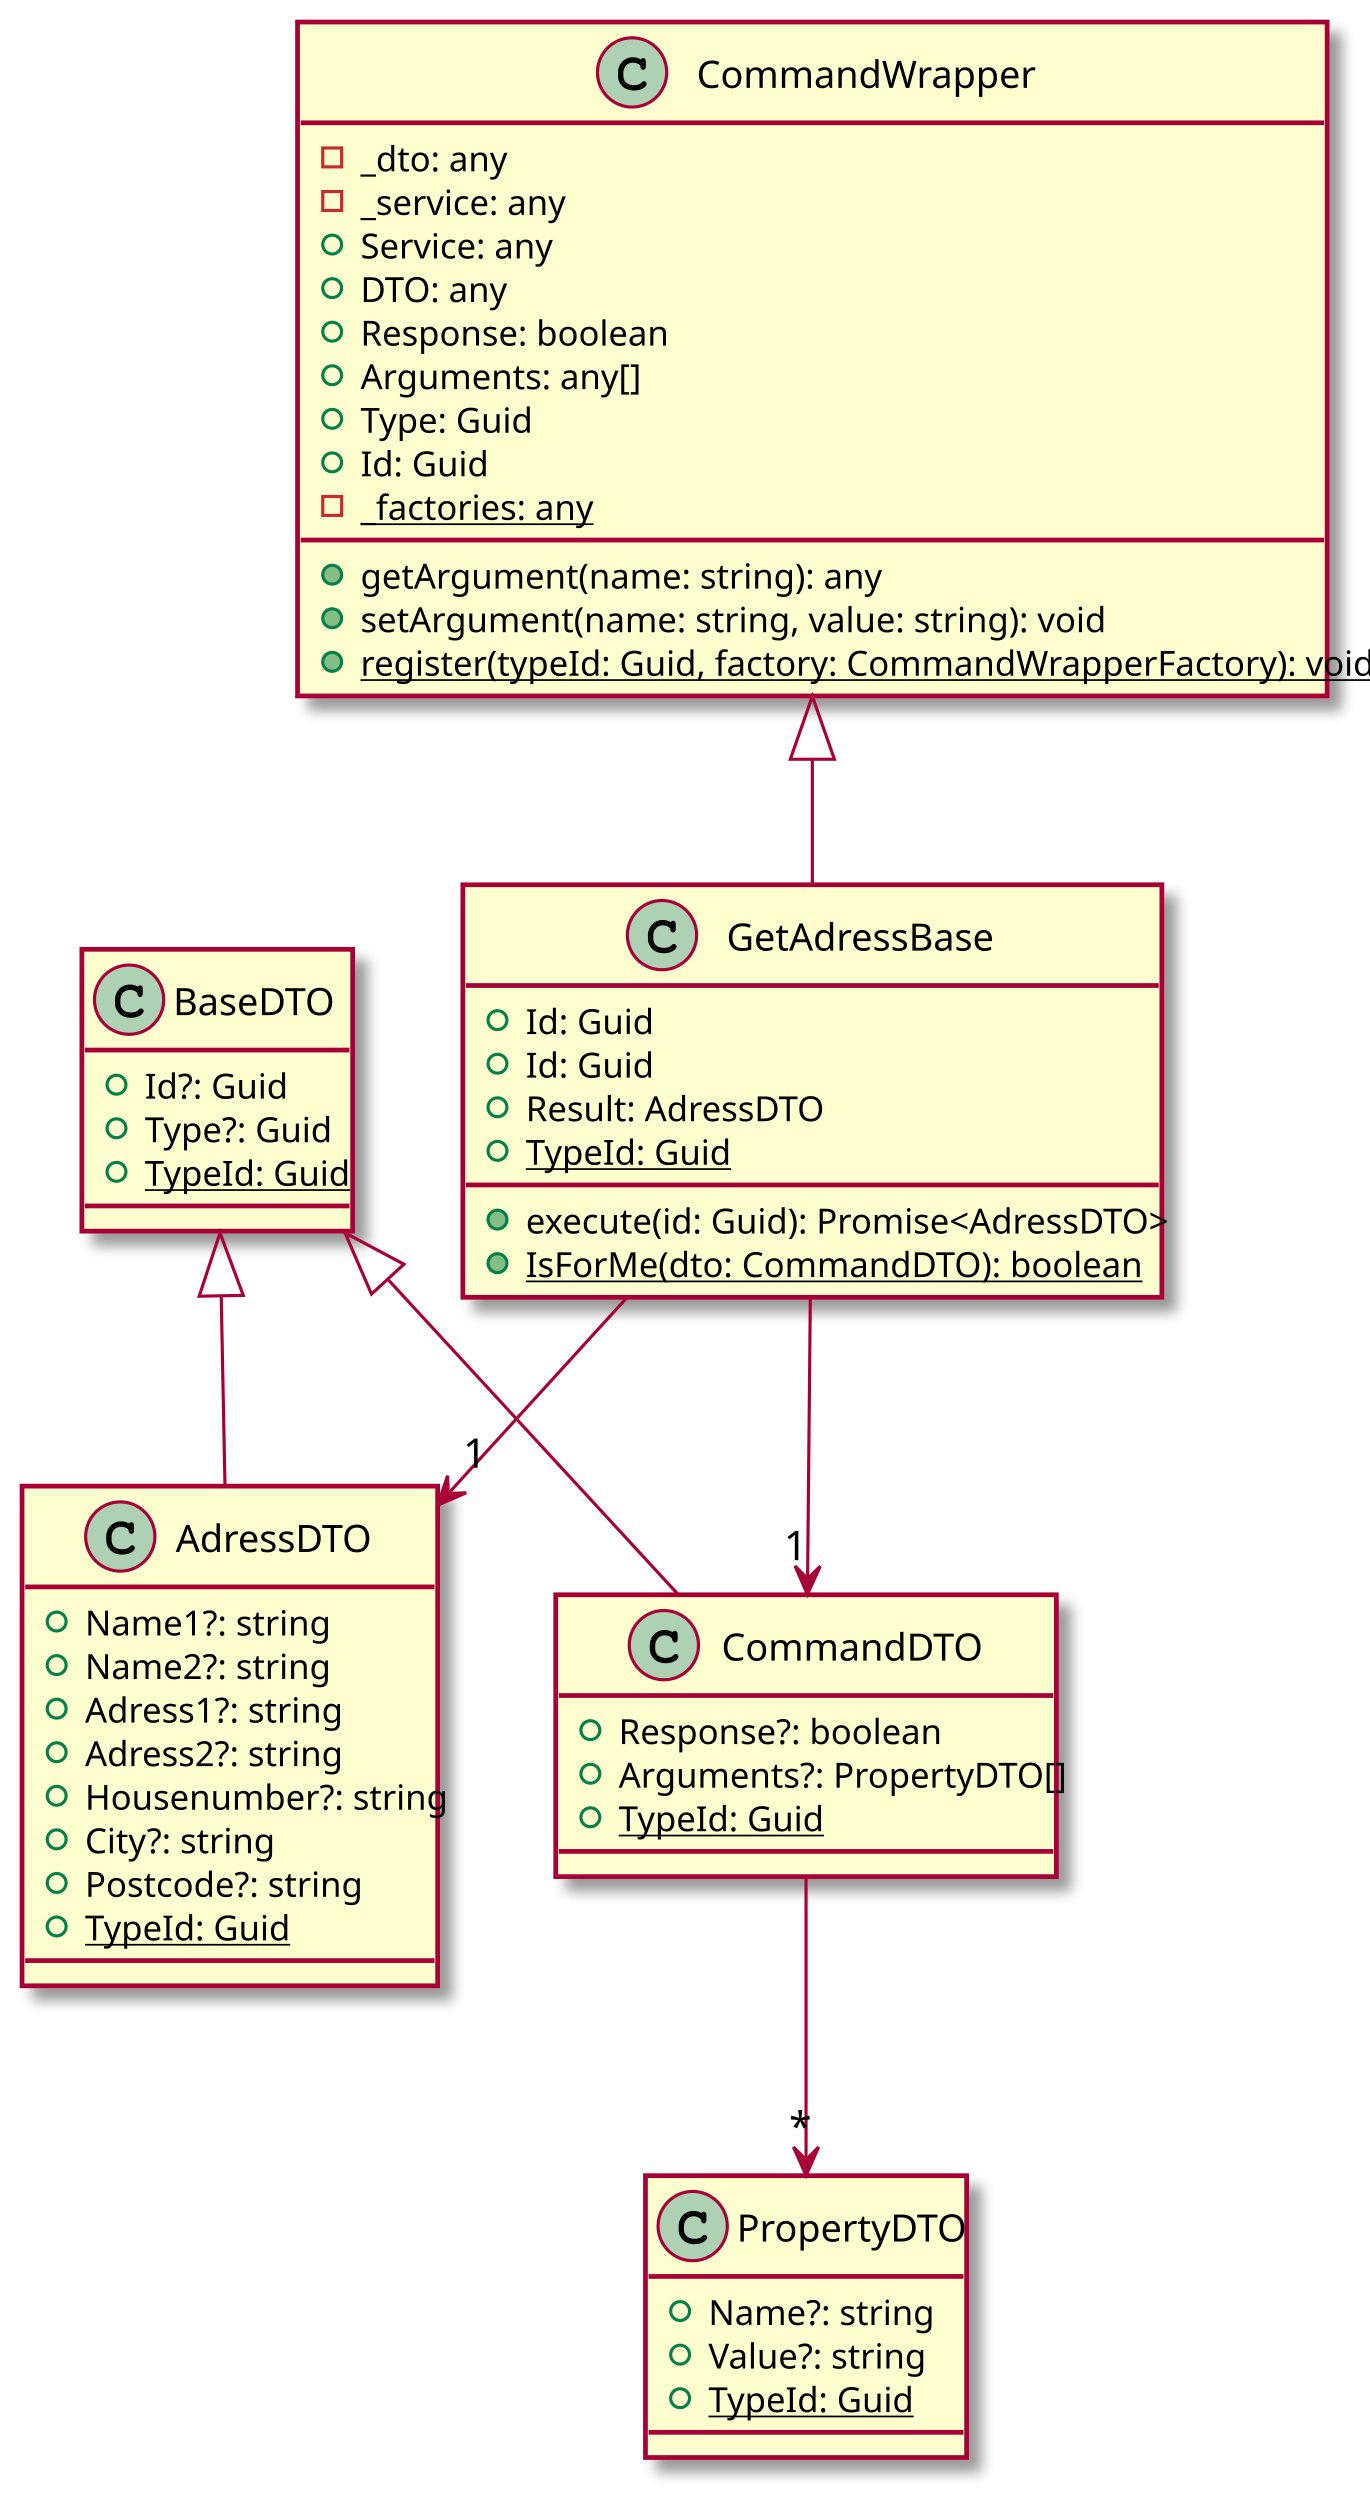
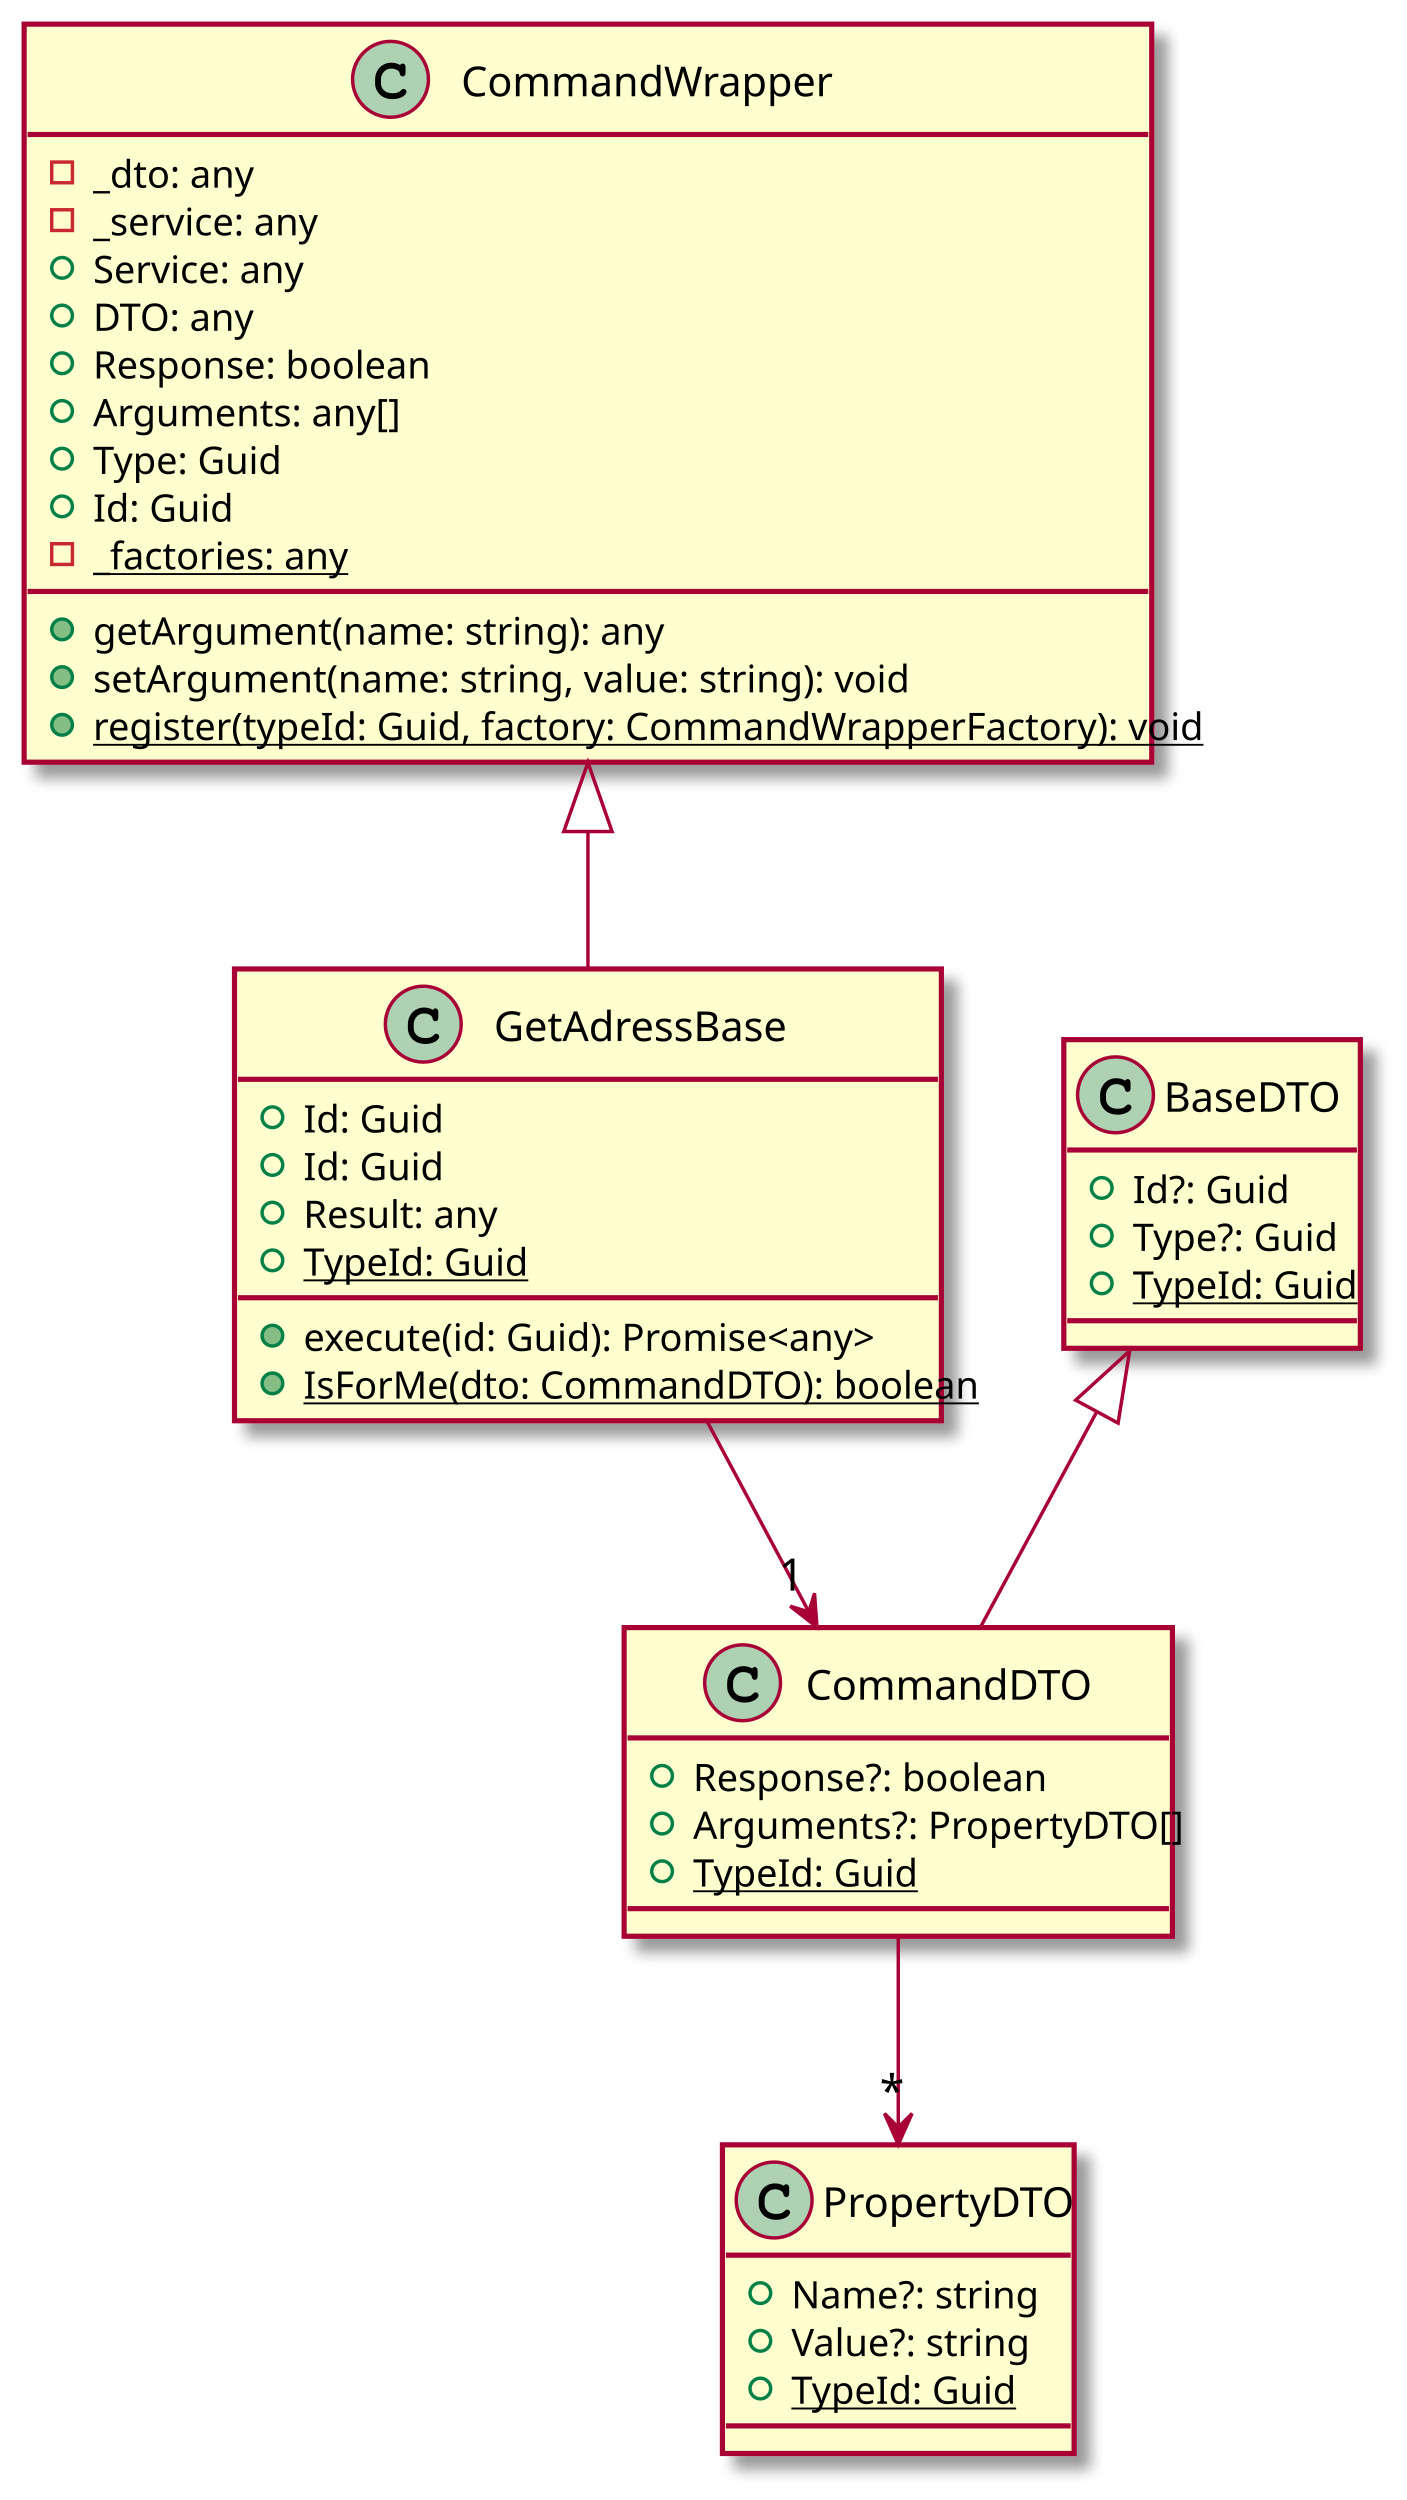
- <svg xmlns="http://www.w3.org/2000/svg" contentScriptType="application/ecmascript" contentStyleType="text/css" height="794px" preserveAspectRatio="none" style="width:435px;height:794px;background:#FFFFFF;" version="1.1" viewBox="0 0 435 794" width="435px" zoomAndPan="magnify">
+ <svg xmlns="http://www.w3.org/2000/svg" contentScriptType="application/ecmascript" contentStyleType="text/css" height="725px" preserveAspectRatio="none" style="width:408px;height:725px;background:#FFFFFF;" version="1.1" viewBox="0 0 408 725" width="408px" zoomAndPan="magnify">
  <defs>
-     <filter height="300%" id="fr0xad8qmk3bs" width="300%" x="-1" y="-1">
+     <filter height="300%" id="f2s2omlsx6vu9" width="300%" x="-1" y="-1">
      <feGaussianBlur result="blurOut" stdDeviation="2.0" />
      <feColorMatrix in="blurOut" result="blurOut2" type="matrix" values="0 0 0 0 0 0 0 0 0 0 0 0 0 0 0 0 0 0 .4 0" />
      <feOffset dx="4.0" dy="4.0" in="blurOut2" result="blurOut3" />
      <feBlend in="SourceGraphic" in2="blurOut3" mode="normal" />
    </filter>
  </defs>
  <g>
-     <rect codeLine="1" fill="#FEFECE" filter="url(#fr0xad8qmk3bs)" height="89.508" id="BaseDTO" style="stroke:#A80036;stroke-width:1.5;" width="86" x="26" y="301.5" />
-     <ellipse cx="41" cy="317.5" fill="#ADD1B2" rx="11" ry="11" style="stroke:#A80036;stroke-width:1.0;" />
-     <path d="M43.766,313.375 Q43.922,313.156 44.109,313.047 Q44.297,312.938 44.516,312.938 Q44.891,312.938 45.125,313.195 Q45.359,313.453 45.359,314.062 L45.359,315.516 Q45.359,316.125 45.125,316.391 Q44.891,316.656 44.516,316.656 Q44.172,316.656 43.969,316.453 Q43.766,316.266 43.656,315.75 Q43.609,315.391 43.422,315.203 Q43.094,314.828 42.484,314.609 Q41.875,314.391 41.25,314.391 Q40.484,314.391 39.852,314.719 Q39.219,315.047 38.727,315.797 Q38.234,316.547 38.234,317.578 L38.234,318.672 Q38.234,319.906 39.125,320.727 Q40.016,321.547 41.609,321.547 Q42.547,321.547 43.203,321.297 Q43.594,321.141 44.016,320.703 Q44.281,320.438 44.43,320.359 Q44.578,320.281 44.781,320.281 Q45.109,320.281 45.367,320.539 Q45.625,320.797 45.625,321.141 Q45.625,321.484 45.281,321.891 Q44.781,322.469 43.984,322.797 Q42.906,323.25 41.609,323.25 Q40.094,323.25 38.891,322.625 Q37.906,322.125 37.219,321.055 Q36.531,319.984 36.531,318.703 L36.531,317.547 Q36.531,316.219 37.148,315.07 Q37.766,313.922 38.859,313.305 Q39.953,312.688 41.188,312.688 Q41.922,312.688 42.57,312.852 Q43.219,313.016 43.766,313.375 Z " fill="#000000" />
-     <text fill="#000000" font-family="sans-serif" font-size="12" lengthAdjust="spacing" textLength="54" x="55" y="322.41">BaseDTO</text>
-     <line style="stroke:#A80036;stroke-width:1.5;" x1="27" x2="111" y1="333.5" y2="333.5" />
-     <ellipse cx="37" cy="344.5" rx="3" ry="3" style="stroke:#038048;stroke-width:1.0;fill:none;" />
-     <text fill="#000000" font-family="sans-serif" font-size="11" lengthAdjust="spacing" textLength="42" x="46" y="348.919">Id?: Guid</text>
-     <ellipse cx="37" cy="358.336" rx="3" ry="3" style="stroke:#038048;stroke-width:1.0;fill:none;" />
-     <text fill="#000000" font-family="sans-serif" font-size="11" lengthAdjust="spacing" textLength="58" x="46" y="362.755">Type?: Guid</text>
-     <ellipse cx="37" cy="372.172" rx="3" ry="3" style="stroke:#038048;stroke-width:1.0;fill:none;" />
-     <text fill="#000000" font-family="sans-serif" font-size="11" lengthAdjust="spacing" text-decoration="underline" textLength="60" x="46" y="376.591">TypeId: Guid</text>
-     <line style="stroke:#A80036;stroke-width:1.5;" x1="27" x2="111" y1="383.008" y2="383.008" />
-     <rect codeLine="6" fill="#FEFECE" filter="url(#fr0xad8qmk3bs)" height="158.688" id="AdressDTO" style="stroke:#A80036;stroke-width:1.5;" width="132" x="7" y="472" />
-     <ellipse cx="38.2" cy="488" fill="#ADD1B2" rx="11" ry="11" style="stroke:#A80036;stroke-width:1.0;" />
-     <path d="M40.966,483.875 Q41.122,483.656 41.309,483.547 Q41.497,483.438 41.716,483.438 Q42.091,483.438 42.325,483.695 Q42.559,483.953 42.559,484.562 L42.559,486.016 Q42.559,486.625 42.325,486.891 Q42.091,487.156 41.716,487.156 Q41.372,487.156 41.169,486.953 Q40.966,486.766 40.856,486.25 Q40.809,485.891 40.622,485.703 Q40.294,485.328 39.684,485.109 Q39.075,484.891 38.45,484.891 Q37.684,484.891 37.052,485.219 Q36.419,485.547 35.927,486.297 Q35.434,487.047 35.434,488.078 L35.434,489.172 Q35.434,490.406 36.325,491.227 Q37.216,492.047 38.809,492.047 Q39.747,492.047 40.403,491.797 Q40.794,491.641 41.216,491.203 Q41.481,490.938 41.63,490.859 Q41.778,490.781 41.981,490.781 Q42.309,490.781 42.567,491.039 Q42.825,491.297 42.825,491.641 Q42.825,491.984 42.481,492.391 Q41.981,492.969 41.184,493.297 Q40.106,493.75 38.809,493.75 Q37.294,493.75 36.091,493.125 Q35.106,492.625 34.419,491.555 Q33.731,490.484 33.731,489.203 L33.731,488.047 Q33.731,486.719 34.348,485.57 Q34.966,484.422 36.059,483.805 Q37.153,483.188 38.388,483.188 Q39.122,483.188 39.77,483.352 Q40.419,483.516 40.966,483.875 Z " fill="#000000" />
-     <text fill="#000000" font-family="sans-serif" font-size="12" lengthAdjust="spacing" textLength="64" x="55.8" y="492.91">AdressDTO</text>
-     <line style="stroke:#A80036;stroke-width:1.5;" x1="8" x2="138" y1="504" y2="504" />
-     <ellipse cx="18" cy="515" rx="3" ry="3" style="stroke:#038048;stroke-width:1.0;fill:none;" />
-     <text fill="#000000" font-family="sans-serif" font-size="11" lengthAdjust="spacing" textLength="72" x="27" y="519.419">Name1?: string</text>
-     <ellipse cx="18" cy="528.836" rx="3" ry="3" style="stroke:#038048;stroke-width:1.0;fill:none;" />
-     <text fill="#000000" font-family="sans-serif" font-size="11" lengthAdjust="spacing" textLength="72" x="27" y="533.255">Name2?: string</text>
-     <ellipse cx="18" cy="542.672" rx="3" ry="3" style="stroke:#038048;stroke-width:1.0;fill:none;" />
-     <text fill="#000000" font-family="sans-serif" font-size="11" lengthAdjust="spacing" textLength="81" x="27" y="547.091">Adress1?: string</text>
-     <ellipse cx="18" cy="556.508" rx="3" ry="3" style="stroke:#038048;stroke-width:1.0;fill:none;" />
-     <text fill="#000000" font-family="sans-serif" font-size="11" lengthAdjust="spacing" textLength="81" x="27" y="560.927">Adress2?: string</text>
-     <ellipse cx="18" cy="570.344" rx="3" ry="3" style="stroke:#038048;stroke-width:1.0;fill:none;" />
-     <text fill="#000000" font-family="sans-serif" font-size="11" lengthAdjust="spacing" textLength="106" x="27" y="574.763">Housenumber?: string</text>
-     <ellipse cx="18" cy="584.18" rx="3" ry="3" style="stroke:#038048;stroke-width:1.0;fill:none;" />
-     <text fill="#000000" font-family="sans-serif" font-size="11" lengthAdjust="spacing" textLength="57" x="27" y="588.599">City?: string</text>
-     <ellipse cx="18" cy="598.016" rx="3" ry="3" style="stroke:#038048;stroke-width:1.0;fill:none;" />
-     <text fill="#000000" font-family="sans-serif" font-size="11" lengthAdjust="spacing" textLength="84" x="27" y="602.435">Postcode?: string</text>
-     <ellipse cx="18" cy="611.852" rx="3" ry="3" style="stroke:#038048;stroke-width:1.0;fill:none;" />
-     <text fill="#000000" font-family="sans-serif" font-size="11" lengthAdjust="spacing" text-decoration="underline" textLength="60" x="27" y="616.27">TypeId: Guid</text>
-     <line style="stroke:#A80036;stroke-width:1.5;" x1="8" x2="138" y1="622.688" y2="622.688" />
-     <rect codeLine="16" fill="#FEFECE" filter="url(#fr0xad8qmk3bs)" height="214.031" id="CommandWrapper" style="stroke:#A80036;stroke-width:1.5;" width="327" x="94.5" y="7" />
-     <ellipse cx="200.75" cy="23" fill="#ADD1B2" rx="11" ry="11" style="stroke:#A80036;stroke-width:1.0;" />
-     <path d="M203.516,18.875 Q203.672,18.656 203.859,18.547 Q204.047,18.438 204.266,18.438 Q204.641,18.438 204.875,18.695 Q205.109,18.953 205.109,19.562 L205.109,21.016 Q205.109,21.625 204.875,21.891 Q204.641,22.156 204.266,22.156 Q203.922,22.156 203.719,21.953 Q203.516,21.766 203.406,21.25 Q203.359,20.891 203.172,20.703 Q202.844,20.328 202.234,20.109 Q201.625,19.891 201,19.891 Q200.234,19.891 199.602,20.219 Q198.969,20.547 198.477,21.297 Q197.984,22.047 197.984,23.078 L197.984,24.172 Q197.984,25.406 198.875,26.227 Q199.766,27.047 201.359,27.047 Q202.297,27.047 202.953,26.797 Q203.344,26.641 203.766,26.203 Q204.031,25.938 204.18,25.859 Q204.328,25.781 204.531,25.781 Q204.859,25.781 205.117,26.039 Q205.375,26.297 205.375,26.641 Q205.375,26.984 205.031,27.391 Q204.531,27.969 203.734,28.297 Q202.656,28.75 201.359,28.75 Q199.844,28.75 198.641,28.125 Q197.656,27.625 196.969,26.555 Q196.281,25.484 196.281,24.203 L196.281,23.047 Q196.281,21.719 196.898,20.57 Q197.516,19.422 198.609,18.805 Q199.703,18.188 200.938,18.188 Q201.672,18.188 202.32,18.352 Q202.969,18.516 203.516,18.875 Z " fill="#000000" />
-     <text fill="#000000" font-family="sans-serif" font-size="12" lengthAdjust="spacing" textLength="106" x="221.25" y="27.91">CommandWrapper</text>
-     <line style="stroke:#A80036;stroke-width:1.5;" x1="95.5" x2="420.5" y1="39" y2="39" />
-     <rect fill="none" height="6" style="stroke:#C82930;stroke-width:1.0;" width="6" x="102.5" y="47" />
-     <text fill="#000000" font-family="sans-serif" font-size="11" lengthAdjust="spacing" textLength="45" x="114.5" y="54.419">_dto: any</text>
-     <rect fill="none" height="6" style="stroke:#C82930;stroke-width:1.0;" width="6" x="102.5" y="60.836" />
-     <text fill="#000000" font-family="sans-serif" font-size="11" lengthAdjust="spacing" textLength="66" x="114.5" y="68.255">_service: any</text>
-     <ellipse cx="105.5" cy="77.672" rx="3" ry="3" style="stroke:#038048;stroke-width:1.0;fill:none;" />
-     <text fill="#000000" font-family="sans-serif" font-size="11" lengthAdjust="spacing" textLength="61" x="114.5" y="82.091">Service: any</text>
-     <ellipse cx="105.5" cy="91.508" rx="3" ry="3" style="stroke:#038048;stroke-width:1.0;fill:none;" />
-     <text fill="#000000" font-family="sans-serif" font-size="11" lengthAdjust="spacing" textLength="45" x="114.5" y="95.927">DTO: any</text>
-     <ellipse cx="105.5" cy="105.344" rx="3" ry="3" style="stroke:#038048;stroke-width:1.0;fill:none;" />
-     <text fill="#000000" font-family="sans-serif" font-size="11" lengthAdjust="spacing" textLength="93" x="114.5" y="109.763">Response: boolean</text>
-     <ellipse cx="105.5" cy="119.18" rx="3" ry="3" style="stroke:#038048;stroke-width:1.0;fill:none;" />
-     <text fill="#000000" font-family="sans-serif" font-size="11" lengthAdjust="spacing" textLength="83" x="114.5" y="123.599">Arguments: any[]</text>
-     <ellipse cx="105.5" cy="133.016" rx="3" ry="3" style="stroke:#038048;stroke-width:1.0;fill:none;" />
-     <text fill="#000000" font-family="sans-serif" font-size="11" lengthAdjust="spacing" textLength="52" x="114.5" y="137.435">Type: Guid</text>
-     <ellipse cx="105.5" cy="146.852" rx="3" ry="3" style="stroke:#038048;stroke-width:1.0;fill:none;" />
-     <text fill="#000000" font-family="sans-serif" font-size="11" lengthAdjust="spacing" textLength="36" x="114.5" y="151.27">Id: Guid</text>
-     <rect fill="none" height="6" style="stroke:#C82930;stroke-width:1.0;" width="6" x="102.5" y="157.688" />
-     <text fill="#000000" font-family="sans-serif" font-size="11" lengthAdjust="spacing" text-decoration="underline" textLength="73" x="114.5" y="165.106">_factories: any</text>
-     <line style="stroke:#A80036;stroke-width:1.5;" x1="95.5" x2="420.5" y1="171.523" y2="171.523" />
-     <ellipse cx="105.5" cy="182.523" fill="#84BE84" rx="3" ry="3" style="stroke:#038048;stroke-width:1.0;" />
-     <text fill="#000000" font-family="sans-serif" font-size="11" lengthAdjust="spacing" textLength="153" x="114.5" y="186.942">getArgument(name: string): any</text>
-     <ellipse cx="105.5" cy="196.359" fill="#84BE84" rx="3" ry="3" style="stroke:#038048;stroke-width:1.0;" />
-     <text fill="#000000" font-family="sans-serif" font-size="11" lengthAdjust="spacing" textLength="220" x="114.5" y="200.778">setArgument(name: string, value: string): void</text>
-     <ellipse cx="105.5" cy="210.195" fill="#84BE84" rx="3" ry="3" style="stroke:#038048;stroke-width:1.0;" />
-     <text fill="#000000" font-family="sans-serif" font-size="11" lengthAdjust="spacing" text-decoration="underline" textLength="301" x="114.5" y="214.614">register(typeId: Guid, factory: CommandWrapperFactory): void</text>
-     <rect codeLine="30" fill="#FEFECE" filter="url(#fr0xad8qmk3bs)" height="89.508" id="PropertyDTO" style="stroke:#A80036;stroke-width:1.5;" width="102" x="205" y="691" />
-     <ellipse cx="220" cy="707" fill="#ADD1B2" rx="11" ry="11" style="stroke:#A80036;stroke-width:1.0;" />
-     <path d="M222.766,702.875 Q222.922,702.656 223.109,702.547 Q223.297,702.438 223.516,702.438 Q223.891,702.438 224.125,702.695 Q224.359,702.953 224.359,703.562 L224.359,705.016 Q224.359,705.625 224.125,705.891 Q223.891,706.156 223.516,706.156 Q223.172,706.156 222.969,705.953 Q222.766,705.766 222.656,705.25 Q222.609,704.891 222.422,704.703 Q222.094,704.328 221.484,704.109 Q220.875,703.891 220.25,703.891 Q219.484,703.891 218.852,704.219 Q218.219,704.547 217.727,705.297 Q217.234,706.047 217.234,707.078 L217.234,708.172 Q217.234,709.406 218.125,710.227 Q219.016,711.047 220.609,711.047 Q221.547,711.047 222.203,710.797 Q222.594,710.641 223.016,710.203 Q223.281,709.938 223.43,709.859 Q223.578,709.781 223.781,709.781 Q224.109,709.781 224.367,710.039 Q224.625,710.297 224.625,710.641 Q224.625,710.984 224.281,711.391 Q223.781,711.969 222.984,712.297 Q221.906,712.75 220.609,712.75 Q219.094,712.75 217.891,712.125 Q216.906,711.625 216.219,710.555 Q215.531,709.484 215.531,708.203 L215.531,707.047 Q215.531,705.719 216.148,704.57 Q216.766,703.422 217.859,702.805 Q218.953,702.188 220.188,702.188 Q220.922,702.188 221.57,702.352 Q222.219,702.516 222.766,702.875 Z " fill="#000000" />
-     <text fill="#000000" font-family="sans-serif" font-size="12" lengthAdjust="spacing" textLength="70" x="234" y="711.91">PropertyDTO</text>
-     <line style="stroke:#A80036;stroke-width:1.5;" x1="206" x2="306" y1="723" y2="723" />
-     <ellipse cx="216" cy="734" rx="3" ry="3" style="stroke:#038048;stroke-width:1.0;fill:none;" />
-     <text fill="#000000" font-family="sans-serif" font-size="11" lengthAdjust="spacing" textLength="66" x="225" y="738.419">Name?: string</text>
-     <ellipse cx="216" cy="747.836" rx="3" ry="3" style="stroke:#038048;stroke-width:1.0;fill:none;" />
-     <text fill="#000000" font-family="sans-serif" font-size="11" lengthAdjust="spacing" textLength="67" x="225" y="752.255">Value?: string</text>
-     <ellipse cx="216" cy="761.672" rx="3" ry="3" style="stroke:#038048;stroke-width:1.0;fill:none;" />
-     <text fill="#000000" font-family="sans-serif" font-size="11" lengthAdjust="spacing" text-decoration="underline" textLength="60" x="225" y="766.091">TypeId: Guid</text>
-     <line style="stroke:#A80036;stroke-width:1.5;" x1="206" x2="306" y1="772.508" y2="772.508" />
-     <rect codeLine="35" fill="#FEFECE" filter="url(#fr0xad8qmk3bs)" height="89.508" id="CommandDTO" style="stroke:#A80036;stroke-width:1.5;" width="159" x="176.5" y="506.5" />
-     <ellipse cx="210.85" cy="522.5" fill="#ADD1B2" rx="11" ry="11" style="stroke:#A80036;stroke-width:1.0;" />
-     <path d="M213.616,518.375 Q213.772,518.156 213.959,518.047 Q214.147,517.938 214.366,517.938 Q214.741,517.938 214.975,518.195 Q215.209,518.453 215.209,519.062 L215.209,520.516 Q215.209,521.125 214.975,521.391 Q214.741,521.656 214.366,521.656 Q214.022,521.656 213.819,521.453 Q213.616,521.266 213.506,520.75 Q213.459,520.391 213.272,520.203 Q212.944,519.828 212.334,519.609 Q211.725,519.391 211.1,519.391 Q210.334,519.391 209.702,519.719 Q209.069,520.047 208.577,520.797 Q208.084,521.547 208.084,522.578 L208.084,523.672 Q208.084,524.906 208.975,525.727 Q209.866,526.547 211.459,526.547 Q212.397,526.547 213.053,526.297 Q213.444,526.141 213.866,525.703 Q214.131,525.438 214.28,525.359 Q214.428,525.281 214.631,525.281 Q214.959,525.281 215.217,525.539 Q215.475,525.797 215.475,526.141 Q215.475,526.484 215.131,526.891 Q214.631,527.469 213.834,527.797 Q212.756,528.25 211.459,528.25 Q209.944,528.25 208.741,527.625 Q207.756,527.125 207.069,526.055 Q206.381,524.984 206.381,523.703 L206.381,522.547 Q206.381,521.219 206.998,520.07 Q207.616,518.922 208.709,518.305 Q209.803,517.688 211.037,517.688 Q211.772,517.688 212.42,517.852 Q213.069,518.016 213.616,518.375 Z " fill="#000000" />
-     <text fill="#000000" font-family="sans-serif" font-size="12" lengthAdjust="spacing" textLength="84" x="229.15" y="527.41">CommandDTO</text>
-     <line style="stroke:#A80036;stroke-width:1.5;" x1="177.5" x2="334.5" y1="538.5" y2="538.5" />
-     <ellipse cx="187.5" cy="549.5" rx="3" ry="3" style="stroke:#038048;stroke-width:1.0;fill:none;" />
-     <text fill="#000000" font-family="sans-serif" font-size="11" lengthAdjust="spacing" textLength="99" x="196.5" y="553.919">Response?: boolean</text>
-     <ellipse cx="187.5" cy="563.336" rx="3" ry="3" style="stroke:#038048;stroke-width:1.0;fill:none;" />
-     <text fill="#000000" font-family="sans-serif" font-size="11" lengthAdjust="spacing" textLength="133" x="196.5" y="567.755">Arguments?: PropertyDTO[]</text>
-     <ellipse cx="187.5" cy="577.172" rx="3" ry="3" style="stroke:#038048;stroke-width:1.0;fill:none;" />
-     <text fill="#000000" font-family="sans-serif" font-size="11" lengthAdjust="spacing" text-decoration="underline" textLength="60" x="196.5" y="581.591">TypeId: Guid</text>
-     <line style="stroke:#A80036;stroke-width:1.5;" x1="177.5" x2="334.5" y1="588.008" y2="588.008" />
-     <rect codeLine="40" fill="#FEFECE" filter="url(#fr0xad8qmk3bs)" height="131.016" id="GetAdressBase" style="stroke:#A80036;stroke-width:1.5;" width="222" x="147" y="281" />
-     <ellipse cx="210.25" cy="297" fill="#ADD1B2" rx="11" ry="11" style="stroke:#A80036;stroke-width:1.0;" />
-     <path d="M213.016,292.875 Q213.172,292.656 213.359,292.547 Q213.547,292.438 213.766,292.438 Q214.141,292.438 214.375,292.695 Q214.609,292.953 214.609,293.562 L214.609,295.016 Q214.609,295.625 214.375,295.891 Q214.141,296.156 213.766,296.156 Q213.422,296.156 213.219,295.953 Q213.016,295.766 212.906,295.25 Q212.859,294.891 212.672,294.703 Q212.344,294.328 211.734,294.109 Q211.125,293.891 210.5,293.891 Q209.734,293.891 209.102,294.219 Q208.469,294.547 207.977,295.297 Q207.484,296.047 207.484,297.078 L207.484,298.172 Q207.484,299.406 208.375,300.227 Q209.266,301.047 210.859,301.047 Q211.797,301.047 212.453,300.797 Q212.844,300.641 213.266,300.203 Q213.531,299.938 213.68,299.859 Q213.828,299.781 214.031,299.781 Q214.359,299.781 214.617,300.039 Q214.875,300.297 214.875,300.641 Q214.875,300.984 214.531,301.391 Q214.031,301.969 213.234,302.297 Q212.156,302.75 210.859,302.75 Q209.344,302.75 208.141,302.125 Q207.156,301.625 206.469,300.555 Q205.781,299.484 205.781,298.203 L205.781,297.047 Q205.781,295.719 206.398,294.57 Q207.016,293.422 208.109,292.805 Q209.203,292.188 210.438,292.188 Q211.172,292.188 211.82,292.352 Q212.469,292.516 213.016,292.875 Z " fill="#000000" />
-     <text fill="#000000" font-family="sans-serif" font-size="12" lengthAdjust="spacing" textLength="87" x="230.75" y="301.91">GetAdressBase</text>
-     <line style="stroke:#A80036;stroke-width:1.5;" x1="148" x2="368" y1="313" y2="313" />
-     <ellipse cx="158" cy="324" rx="3" ry="3" style="stroke:#038048;stroke-width:1.0;fill:none;" />
-     <text fill="#000000" font-family="sans-serif" font-size="11" lengthAdjust="spacing" textLength="36" x="167" y="328.419">Id: Guid</text>
-     <ellipse cx="158" cy="337.836" rx="3" ry="3" style="stroke:#038048;stroke-width:1.0;fill:none;" />
-     <text fill="#000000" font-family="sans-serif" font-size="11" lengthAdjust="spacing" textLength="36" x="167" y="342.255">Id: Guid</text>
-     <ellipse cx="158" cy="351.672" rx="3" ry="3" style="stroke:#038048;stroke-width:1.0;fill:none;" />
-     <text fill="#000000" font-family="sans-serif" font-size="11" lengthAdjust="spacing" textLength="93" x="167" y="356.091">Result: AdressDTO</text>
-     <ellipse cx="158" cy="365.508" rx="3" ry="3" style="stroke:#038048;stroke-width:1.0;fill:none;" />
-     <text fill="#000000" font-family="sans-serif" font-size="11" lengthAdjust="spacing" text-decoration="underline" textLength="60" x="167" y="369.927">TypeId: Guid</text>
-     <line style="stroke:#A80036;stroke-width:1.5;" x1="148" x2="368" y1="376.344" y2="376.344" />
-     <ellipse cx="158" cy="387.344" fill="#84BE84" rx="3" ry="3" style="stroke:#038048;stroke-width:1.0;" />
-     <text fill="#000000" font-family="sans-serif" font-size="11" lengthAdjust="spacing" textLength="196" x="167" y="391.763">execute(id: Guid): Promise&lt;AdressDTO&gt;</text>
-     <ellipse cx="158" cy="401.18" fill="#84BE84" rx="3" ry="3" style="stroke:#038048;stroke-width:1.0;" />
-     <text fill="#000000" font-family="sans-serif" font-size="11" lengthAdjust="spacing" text-decoration="underline" textLength="179" x="167" y="405.599">IsForMe(dto: CommandDTO): boolean</text>
-     <path d="M70.26,411.66 C70.64,430.74 71.06,451.86 71.45,471.75 " fill="none" id="BaseDTO-backto-AdressDTO" style="stroke:#A80036;stroke-width:1.0;" />
-     <polygon fill="none" points="63.26,411.68,69.87,391.55,77.26,411.41,63.26,411.68" style="stroke:#A80036;stroke-width:1.0;" />
-     <path d="M123.4,406.55 C152.7,438.37 188.27,476.97 215.18,506.19 " fill="none" id="BaseDTO-backto-CommandDTO" style="stroke:#A80036;stroke-width:1.0;" />
-     <polygon fill="none" points="117.98,411,109.58,391.55,128.28,401.52,117.98,411" style="stroke:#A80036;stroke-width:1.0;" />
-     <path d="M258,241.18 C258,254.82 258,268.25 258,280.7 " fill="none" id="CommandWrapper-backto-GetAdressBase" style="stroke:#A80036;stroke-width:1.0;" />
-     <polygon fill="none" points="251,241.14,258,221.14,265,241.14,251,241.14" style="stroke:#A80036;stroke-width:1.0;" />
-     <path codeLine="48" d="M256,596.68 C256,623.59 256,658.03 256,685.81 " fill="none" id="CommandDTO-to-PropertyDTO" style="stroke:#A80036;stroke-width:1.0;" />
-     <polygon fill="#A80036" points="256,690.91,260,681.91,256,685.91,252,681.91,256,690.91" style="stroke:#A80036;stroke-width:1.0;" />
-     <text fill="#000000" font-family="sans-serif" font-size="13" lengthAdjust="spacing" textLength="5" x="250.602" y="680.011">*</text>
-     <path codeLine="49" d="M199.21,412.01 C181.18,431.79 161.18,453.75 142.5,474.23 " fill="none" id="GetAdressBase-to-AdressDTO" style="stroke:#A80036;stroke-width:1.0;" />
-     <polygon fill="#A80036" points="139.03,478.04,148.056,474.099,142.405,474.351,142.153,468.699,139.03,478.04" style="stroke:#A80036;stroke-width:1.0;" />
-     <text fill="#000000" font-family="sans-serif" font-size="13" lengthAdjust="spacing" textLength="7" x="147.069" y="466.155">1</text>
-     <path codeLine="50" d="M257.36,412.01 C257.08,440.85 256.75,474.31 256.49,501.12 " fill="none" id="GetAdressBase-to-CommandDTO" style="stroke:#A80036;stroke-width:1.0;" />
-     <polygon fill="#A80036" points="256.43,506.39,260.507,497.425,256.473,501.39,252.507,497.356,256.43,506.39" style="stroke:#A80036;stroke-width:1.0;" />
-     <text fill="#000000" font-family="sans-serif" font-size="13" lengthAdjust="spacing" textLength="7" x="248.941" y="495.488">1</text>
+     <rect codeLine="1" fill="#FEFECE" filter="url(#f2s2omlsx6vu9)" height="214.031" id="CommandWrapper" style="stroke:#A80036;stroke-width:1.5;" width="327" x="7" y="7" />
+     <ellipse cx="113.25" cy="23" fill="#ADD1B2" rx="11" ry="11" style="stroke:#A80036;stroke-width:1.0;" />
+     <path d="M116.016,18.875 Q116.172,18.656 116.359,18.547 Q116.547,18.438 116.766,18.438 Q117.141,18.438 117.375,18.695 Q117.609,18.953 117.609,19.562 L117.609,21.016 Q117.609,21.625 117.375,21.891 Q117.141,22.156 116.766,22.156 Q116.422,22.156 116.219,21.953 Q116.016,21.766 115.906,21.25 Q115.859,20.891 115.672,20.703 Q115.344,20.328 114.734,20.109 Q114.125,19.891 113.5,19.891 Q112.734,19.891 112.102,20.219 Q111.469,20.547 110.977,21.297 Q110.484,22.047 110.484,23.078 L110.484,24.172 Q110.484,25.406 111.375,26.227 Q112.266,27.047 113.859,27.047 Q114.797,27.047 115.453,26.797 Q115.844,26.641 116.266,26.203 Q116.531,25.938 116.68,25.859 Q116.828,25.781 117.031,25.781 Q117.359,25.781 117.617,26.039 Q117.875,26.297 117.875,26.641 Q117.875,26.984 117.531,27.391 Q117.031,27.969 116.234,28.297 Q115.156,28.75 113.859,28.75 Q112.344,28.75 111.141,28.125 Q110.156,27.625 109.469,26.555 Q108.781,25.484 108.781,24.203 L108.781,23.047 Q108.781,21.719 109.398,20.57 Q110.016,19.422 111.109,18.805 Q112.203,18.188 113.438,18.188 Q114.172,18.188 114.82,18.352 Q115.469,18.516 116.016,18.875 Z " fill="#000000" />
+     <text fill="#000000" font-family="sans-serif" font-size="12" lengthAdjust="spacing" textLength="106" x="133.75" y="27.91">CommandWrapper</text>
+     <line style="stroke:#A80036;stroke-width:1.5;" x1="8" x2="333" y1="39" y2="39" />
+     <rect fill="none" height="6" style="stroke:#C82930;stroke-width:1.0;" width="6" x="15" y="47" />
+     <text fill="#000000" font-family="sans-serif" font-size="11" lengthAdjust="spacing" textLength="45" x="27" y="54.419">_dto: any</text>
+     <rect fill="none" height="6" style="stroke:#C82930;stroke-width:1.0;" width="6" x="15" y="60.836" />
+     <text fill="#000000" font-family="sans-serif" font-size="11" lengthAdjust="spacing" textLength="66" x="27" y="68.255">_service: any</text>
+     <ellipse cx="18" cy="77.672" rx="3" ry="3" style="stroke:#038048;stroke-width:1.0;fill:none;" />
+     <text fill="#000000" font-family="sans-serif" font-size="11" lengthAdjust="spacing" textLength="61" x="27" y="82.091">Service: any</text>
+     <ellipse cx="18" cy="91.508" rx="3" ry="3" style="stroke:#038048;stroke-width:1.0;fill:none;" />
+     <text fill="#000000" font-family="sans-serif" font-size="11" lengthAdjust="spacing" textLength="45" x="27" y="95.927">DTO: any</text>
+     <ellipse cx="18" cy="105.344" rx="3" ry="3" style="stroke:#038048;stroke-width:1.0;fill:none;" />
+     <text fill="#000000" font-family="sans-serif" font-size="11" lengthAdjust="spacing" textLength="93" x="27" y="109.763">Response: boolean</text>
+     <ellipse cx="18" cy="119.18" rx="3" ry="3" style="stroke:#038048;stroke-width:1.0;fill:none;" />
+     <text fill="#000000" font-family="sans-serif" font-size="11" lengthAdjust="spacing" textLength="83" x="27" y="123.599">Arguments: any[]</text>
+     <ellipse cx="18" cy="133.016" rx="3" ry="3" style="stroke:#038048;stroke-width:1.0;fill:none;" />
+     <text fill="#000000" font-family="sans-serif" font-size="11" lengthAdjust="spacing" textLength="52" x="27" y="137.435">Type: Guid</text>
+     <ellipse cx="18" cy="146.852" rx="3" ry="3" style="stroke:#038048;stroke-width:1.0;fill:none;" />
+     <text fill="#000000" font-family="sans-serif" font-size="11" lengthAdjust="spacing" textLength="36" x="27" y="151.27">Id: Guid</text>
+     <rect fill="none" height="6" style="stroke:#C82930;stroke-width:1.0;" width="6" x="15" y="157.688" />
+     <text fill="#000000" font-family="sans-serif" font-size="11" lengthAdjust="spacing" text-decoration="underline" textLength="73" x="27" y="165.106">_factories: any</text>
+     <line style="stroke:#A80036;stroke-width:1.5;" x1="8" x2="333" y1="171.523" y2="171.523" />
+     <ellipse cx="18" cy="182.523" fill="#84BE84" rx="3" ry="3" style="stroke:#038048;stroke-width:1.0;" />
+     <text fill="#000000" font-family="sans-serif" font-size="11" lengthAdjust="spacing" textLength="153" x="27" y="186.942">getArgument(name: string): any</text>
+     <ellipse cx="18" cy="196.359" fill="#84BE84" rx="3" ry="3" style="stroke:#038048;stroke-width:1.0;" />
+     <text fill="#000000" font-family="sans-serif" font-size="11" lengthAdjust="spacing" textLength="220" x="27" y="200.778">setArgument(name: string, value: string): void</text>
+     <ellipse cx="18" cy="210.195" fill="#84BE84" rx="3" ry="3" style="stroke:#038048;stroke-width:1.0;" />
+     <text fill="#000000" font-family="sans-serif" font-size="11" lengthAdjust="spacing" text-decoration="underline" textLength="301" x="27" y="214.614">register(typeId: Guid, factory: CommandWrapperFactory): void</text>
+     <rect codeLine="15" fill="#FEFECE" filter="url(#f2s2omlsx6vu9)" height="89.508" id="PropertyDTO" style="stroke:#A80036;stroke-width:1.5;" width="102" x="209.5" y="622" />
+     <ellipse cx="224.5" cy="638" fill="#ADD1B2" rx="11" ry="11" style="stroke:#A80036;stroke-width:1.0;" />
+     <path d="M227.266,633.875 Q227.422,633.656 227.609,633.547 Q227.797,633.438 228.016,633.438 Q228.391,633.438 228.625,633.695 Q228.859,633.953 228.859,634.562 L228.859,636.016 Q228.859,636.625 228.625,636.891 Q228.391,637.156 228.016,637.156 Q227.672,637.156 227.469,636.953 Q227.266,636.766 227.156,636.25 Q227.109,635.891 226.922,635.703 Q226.594,635.328 225.984,635.109 Q225.375,634.891 224.75,634.891 Q223.984,634.891 223.352,635.219 Q222.719,635.547 222.227,636.297 Q221.734,637.047 221.734,638.078 L221.734,639.172 Q221.734,640.406 222.625,641.227 Q223.516,642.047 225.109,642.047 Q226.047,642.047 226.703,641.797 Q227.094,641.641 227.516,641.203 Q227.781,640.938 227.93,640.859 Q228.078,640.781 228.281,640.781 Q228.609,640.781 228.867,641.039 Q229.125,641.297 229.125,641.641 Q229.125,641.984 228.781,642.391 Q228.281,642.969 227.484,643.297 Q226.406,643.75 225.109,643.75 Q223.594,643.75 222.391,643.125 Q221.406,642.625 220.719,641.555 Q220.031,640.484 220.031,639.203 L220.031,638.047 Q220.031,636.719 220.648,635.57 Q221.266,634.422 222.359,633.805 Q223.453,633.188 224.688,633.188 Q225.422,633.188 226.07,633.352 Q226.719,633.516 227.266,633.875 Z " fill="#000000" />
+     <text fill="#000000" font-family="sans-serif" font-size="12" lengthAdjust="spacing" textLength="70" x="238.5" y="642.91">PropertyDTO</text>
+     <line style="stroke:#A80036;stroke-width:1.5;" x1="210.5" x2="310.5" y1="654" y2="654" />
+     <ellipse cx="220.5" cy="665" rx="3" ry="3" style="stroke:#038048;stroke-width:1.0;fill:none;" />
+     <text fill="#000000" font-family="sans-serif" font-size="11" lengthAdjust="spacing" textLength="66" x="229.5" y="669.419">Name?: string</text>
+     <ellipse cx="220.5" cy="678.836" rx="3" ry="3" style="stroke:#038048;stroke-width:1.0;fill:none;" />
+     <text fill="#000000" font-family="sans-serif" font-size="11" lengthAdjust="spacing" textLength="67" x="229.5" y="683.255">Value?: string</text>
+     <ellipse cx="220.5" cy="692.672" rx="3" ry="3" style="stroke:#038048;stroke-width:1.0;fill:none;" />
+     <text fill="#000000" font-family="sans-serif" font-size="11" lengthAdjust="spacing" text-decoration="underline" textLength="60" x="229.5" y="697.091">TypeId: Guid</text>
+     <line style="stroke:#A80036;stroke-width:1.5;" x1="210.5" x2="310.5" y1="703.508" y2="703.508" />
+     <rect codeLine="20" fill="#FEFECE" filter="url(#f2s2omlsx6vu9)" height="89.508" id="BaseDTO" style="stroke:#A80036;stroke-width:1.5;" width="86" x="308.5" y="301.5" />
+     <ellipse cx="323.5" cy="317.5" fill="#ADD1B2" rx="11" ry="11" style="stroke:#A80036;stroke-width:1.0;" />
+     <path d="M326.266,313.375 Q326.422,313.156 326.609,313.047 Q326.797,312.938 327.016,312.938 Q327.391,312.938 327.625,313.195 Q327.859,313.453 327.859,314.062 L327.859,315.516 Q327.859,316.125 327.625,316.391 Q327.391,316.656 327.016,316.656 Q326.672,316.656 326.469,316.453 Q326.266,316.266 326.156,315.75 Q326.109,315.391 325.922,315.203 Q325.594,314.828 324.984,314.609 Q324.375,314.391 323.75,314.391 Q322.984,314.391 322.352,314.719 Q321.719,315.047 321.227,315.797 Q320.734,316.547 320.734,317.578 L320.734,318.672 Q320.734,319.906 321.625,320.727 Q322.516,321.547 324.109,321.547 Q325.047,321.547 325.703,321.297 Q326.094,321.141 326.516,320.703 Q326.781,320.438 326.93,320.359 Q327.078,320.281 327.281,320.281 Q327.609,320.281 327.867,320.539 Q328.125,320.797 328.125,321.141 Q328.125,321.484 327.781,321.891 Q327.281,322.469 326.484,322.797 Q325.406,323.25 324.109,323.25 Q322.594,323.25 321.391,322.625 Q320.406,322.125 319.719,321.055 Q319.031,319.984 319.031,318.703 L319.031,317.547 Q319.031,316.219 319.648,315.07 Q320.266,313.922 321.359,313.305 Q322.453,312.688 323.688,312.688 Q324.422,312.688 325.07,312.852 Q325.719,313.016 326.266,313.375 Z " fill="#000000" />
+     <text fill="#000000" font-family="sans-serif" font-size="12" lengthAdjust="spacing" textLength="54" x="337.5" y="322.41">BaseDTO</text>
+     <line style="stroke:#A80036;stroke-width:1.5;" x1="309.5" x2="393.5" y1="333.5" y2="333.5" />
+     <ellipse cx="319.5" cy="344.5" rx="3" ry="3" style="stroke:#038048;stroke-width:1.0;fill:none;" />
+     <text fill="#000000" font-family="sans-serif" font-size="11" lengthAdjust="spacing" textLength="42" x="328.5" y="348.919">Id?: Guid</text>
+     <ellipse cx="319.5" cy="358.336" rx="3" ry="3" style="stroke:#038048;stroke-width:1.0;fill:none;" />
+     <text fill="#000000" font-family="sans-serif" font-size="11" lengthAdjust="spacing" textLength="58" x="328.5" y="362.755">Type?: Guid</text>
+     <ellipse cx="319.5" cy="372.172" rx="3" ry="3" style="stroke:#038048;stroke-width:1.0;fill:none;" />
+     <text fill="#000000" font-family="sans-serif" font-size="11" lengthAdjust="spacing" text-decoration="underline" textLength="60" x="328.5" y="376.591">TypeId: Guid</text>
+     <line style="stroke:#A80036;stroke-width:1.5;" x1="309.5" x2="393.5" y1="383.008" y2="383.008" />
+     <rect codeLine="25" fill="#FEFECE" filter="url(#f2s2omlsx6vu9)" height="89.508" id="CommandDTO" style="stroke:#A80036;stroke-width:1.5;" width="159" x="181" y="472" />
+     <ellipse cx="215.35" cy="488" fill="#ADD1B2" rx="11" ry="11" style="stroke:#A80036;stroke-width:1.0;" />
+     <path d="M218.116,483.875 Q218.272,483.656 218.459,483.547 Q218.647,483.438 218.866,483.438 Q219.241,483.438 219.475,483.695 Q219.709,483.953 219.709,484.562 L219.709,486.016 Q219.709,486.625 219.475,486.891 Q219.241,487.156 218.866,487.156 Q218.522,487.156 218.319,486.953 Q218.116,486.766 218.006,486.25 Q217.959,485.891 217.772,485.703 Q217.444,485.328 216.834,485.109 Q216.225,484.891 215.6,484.891 Q214.834,484.891 214.202,485.219 Q213.569,485.547 213.077,486.297 Q212.584,487.047 212.584,488.078 L212.584,489.172 Q212.584,490.406 213.475,491.227 Q214.366,492.047 215.959,492.047 Q216.897,492.047 217.553,491.797 Q217.944,491.641 218.366,491.203 Q218.631,490.938 218.78,490.859 Q218.928,490.781 219.131,490.781 Q219.459,490.781 219.717,491.039 Q219.975,491.297 219.975,491.641 Q219.975,491.984 219.631,492.391 Q219.131,492.969 218.334,493.297 Q217.256,493.75 215.959,493.75 Q214.444,493.75 213.241,493.125 Q212.256,492.625 211.569,491.555 Q210.881,490.484 210.881,489.203 L210.881,488.047 Q210.881,486.719 211.498,485.57 Q212.116,484.422 213.209,483.805 Q214.303,483.188 215.537,483.188 Q216.272,483.188 216.92,483.352 Q217.569,483.516 218.116,483.875 Z " fill="#000000" />
+     <text fill="#000000" font-family="sans-serif" font-size="12" lengthAdjust="spacing" textLength="84" x="233.65" y="492.91">CommandDTO</text>
+     <line style="stroke:#A80036;stroke-width:1.5;" x1="182" x2="339" y1="504" y2="504" />
+     <ellipse cx="192" cy="515" rx="3" ry="3" style="stroke:#038048;stroke-width:1.0;fill:none;" />
+     <text fill="#000000" font-family="sans-serif" font-size="11" lengthAdjust="spacing" textLength="99" x="201" y="519.419">Response?: boolean</text>
+     <ellipse cx="192" cy="528.836" rx="3" ry="3" style="stroke:#038048;stroke-width:1.0;fill:none;" />
+     <text fill="#000000" font-family="sans-serif" font-size="11" lengthAdjust="spacing" textLength="133" x="201" y="533.255">Arguments?: PropertyDTO[]</text>
+     <ellipse cx="192" cy="542.672" rx="3" ry="3" style="stroke:#038048;stroke-width:1.0;fill:none;" />
+     <text fill="#000000" font-family="sans-serif" font-size="11" lengthAdjust="spacing" text-decoration="underline" textLength="60" x="201" y="547.091">TypeId: Guid</text>
+     <line style="stroke:#A80036;stroke-width:1.5;" x1="182" x2="339" y1="553.508" y2="553.508" />
+     <rect codeLine="30" fill="#FEFECE" filter="url(#f2s2omlsx6vu9)" height="131.016" id="GetAdressBase" style="stroke:#A80036;stroke-width:1.5;" width="205" x="68" y="281" />
+     <ellipse cx="122.75" cy="297" fill="#ADD1B2" rx="11" ry="11" style="stroke:#A80036;stroke-width:1.0;" />
+     <path d="M125.516,292.875 Q125.672,292.656 125.859,292.547 Q126.047,292.438 126.266,292.438 Q126.641,292.438 126.875,292.695 Q127.109,292.953 127.109,293.562 L127.109,295.016 Q127.109,295.625 126.875,295.891 Q126.641,296.156 126.266,296.156 Q125.922,296.156 125.719,295.953 Q125.516,295.766 125.406,295.25 Q125.359,294.891 125.172,294.703 Q124.844,294.328 124.234,294.109 Q123.625,293.891 123,293.891 Q122.234,293.891 121.602,294.219 Q120.969,294.547 120.477,295.297 Q119.984,296.047 119.984,297.078 L119.984,298.172 Q119.984,299.406 120.875,300.227 Q121.766,301.047 123.359,301.047 Q124.297,301.047 124.953,300.797 Q125.344,300.641 125.766,300.203 Q126.031,299.938 126.18,299.859 Q126.328,299.781 126.531,299.781 Q126.859,299.781 127.117,300.039 Q127.375,300.297 127.375,300.641 Q127.375,300.984 127.031,301.391 Q126.531,301.969 125.734,302.297 Q124.656,302.75 123.359,302.75 Q121.844,302.75 120.641,302.125 Q119.656,301.625 118.969,300.555 Q118.281,299.484 118.281,298.203 L118.281,297.047 Q118.281,295.719 118.898,294.57 Q119.516,293.422 120.609,292.805 Q121.703,292.188 122.938,292.188 Q123.672,292.188 124.32,292.352 Q124.969,292.516 125.516,292.875 Z " fill="#000000" />
+     <text fill="#000000" font-family="sans-serif" font-size="12" lengthAdjust="spacing" textLength="87" x="143.25" y="301.91">GetAdressBase</text>
+     <line style="stroke:#A80036;stroke-width:1.5;" x1="69" x2="272" y1="313" y2="313" />
+     <ellipse cx="79" cy="324" rx="3" ry="3" style="stroke:#038048;stroke-width:1.0;fill:none;" />
+     <text fill="#000000" font-family="sans-serif" font-size="11" lengthAdjust="spacing" textLength="36" x="88" y="328.419">Id: Guid</text>
+     <ellipse cx="79" cy="337.836" rx="3" ry="3" style="stroke:#038048;stroke-width:1.0;fill:none;" />
+     <text fill="#000000" font-family="sans-serif" font-size="11" lengthAdjust="spacing" textLength="36" x="88" y="342.255">Id: Guid</text>
+     <ellipse cx="79" cy="351.672" rx="3" ry="3" style="stroke:#038048;stroke-width:1.0;fill:none;" />
+     <text fill="#000000" font-family="sans-serif" font-size="11" lengthAdjust="spacing" textLength="54" x="88" y="356.091">Result: any</text>
+     <ellipse cx="79" cy="365.508" rx="3" ry="3" style="stroke:#038048;stroke-width:1.0;fill:none;" />
+     <text fill="#000000" font-family="sans-serif" font-size="11" lengthAdjust="spacing" text-decoration="underline" textLength="60" x="88" y="369.927">TypeId: Guid</text>
+     <line style="stroke:#A80036;stroke-width:1.5;" x1="69" x2="272" y1="376.344" y2="376.344" />
+     <ellipse cx="79" cy="387.344" fill="#84BE84" rx="3" ry="3" style="stroke:#038048;stroke-width:1.0;" />
+     <text fill="#000000" font-family="sans-serif" font-size="11" lengthAdjust="spacing" textLength="157" x="88" y="391.763">execute(id: Guid): Promise&lt;any&gt;</text>
+     <ellipse cx="79" cy="401.18" fill="#84BE84" rx="3" ry="3" style="stroke:#038048;stroke-width:1.0;" />
+     <text fill="#000000" font-family="sans-serif" font-size="11" lengthAdjust="spacing" text-decoration="underline" textLength="179" x="88" y="405.599">IsForMe(dto: CommandDTO): boolean</text>
+     <path d="M317.95,409.63 C306.82,430.24 294.66,452.75 284.41,471.73 " fill="none" id="BaseDTO-backto-CommandDTO" style="stroke:#A80036;stroke-width:1.0;" />
+     <polygon fill="none" points="311.93,406.04,327.59,391.77,324.25,412.7,311.93,406.04" style="stroke:#A80036;stroke-width:1.0;" />
+     <path d="M170.5,241.18 C170.5,254.82 170.5,268.25 170.5,280.7 " fill="none" id="CommandWrapper-backto-GetAdressBase" style="stroke:#A80036;stroke-width:1.0;" />
+     <polygon fill="none" points="163.5,241.14,170.5,221.14,177.5,241.14,163.5,241.14" style="stroke:#A80036;stroke-width:1.0;" />
+     <path codeLine="38" d="M260.5,562 C260.5,579.15 260.5,598.87 260.5,616.51 " fill="none" id="CommandDTO-to-PropertyDTO" style="stroke:#A80036;stroke-width:1.0;" />
+     <polygon fill="#A80036" points="260.5,621.91,264.5,612.91,260.5,616.91,256.5,612.91,260.5,621.91" style="stroke:#A80036;stroke-width:1.0;" />
+     <text fill="#000000" font-family="sans-serif" font-size="13" lengthAdjust="spacing" textLength="5" x="255.102" y="611.011">*</text>
+     <path codeLine="39" d="M205.04,412.16 C214.78,430.4 225.22,449.94 234.38,467.09 " fill="none" id="GetAdressBase-to-CommandDTO" style="stroke:#A80036;stroke-width:1.0;" />
+     <polygon fill="#A80036" points="236.92,471.86,236.209,462.037,234.565,467.449,229.152,465.805,236.92,471.86" style="stroke:#A80036;stroke-width:1.0;" />
+     <text fill="#000000" font-family="sans-serif" font-size="13" lengthAdjust="spacing" textLength="7" x="225.773" y="461.283">1</text>
  </g>
</svg>
